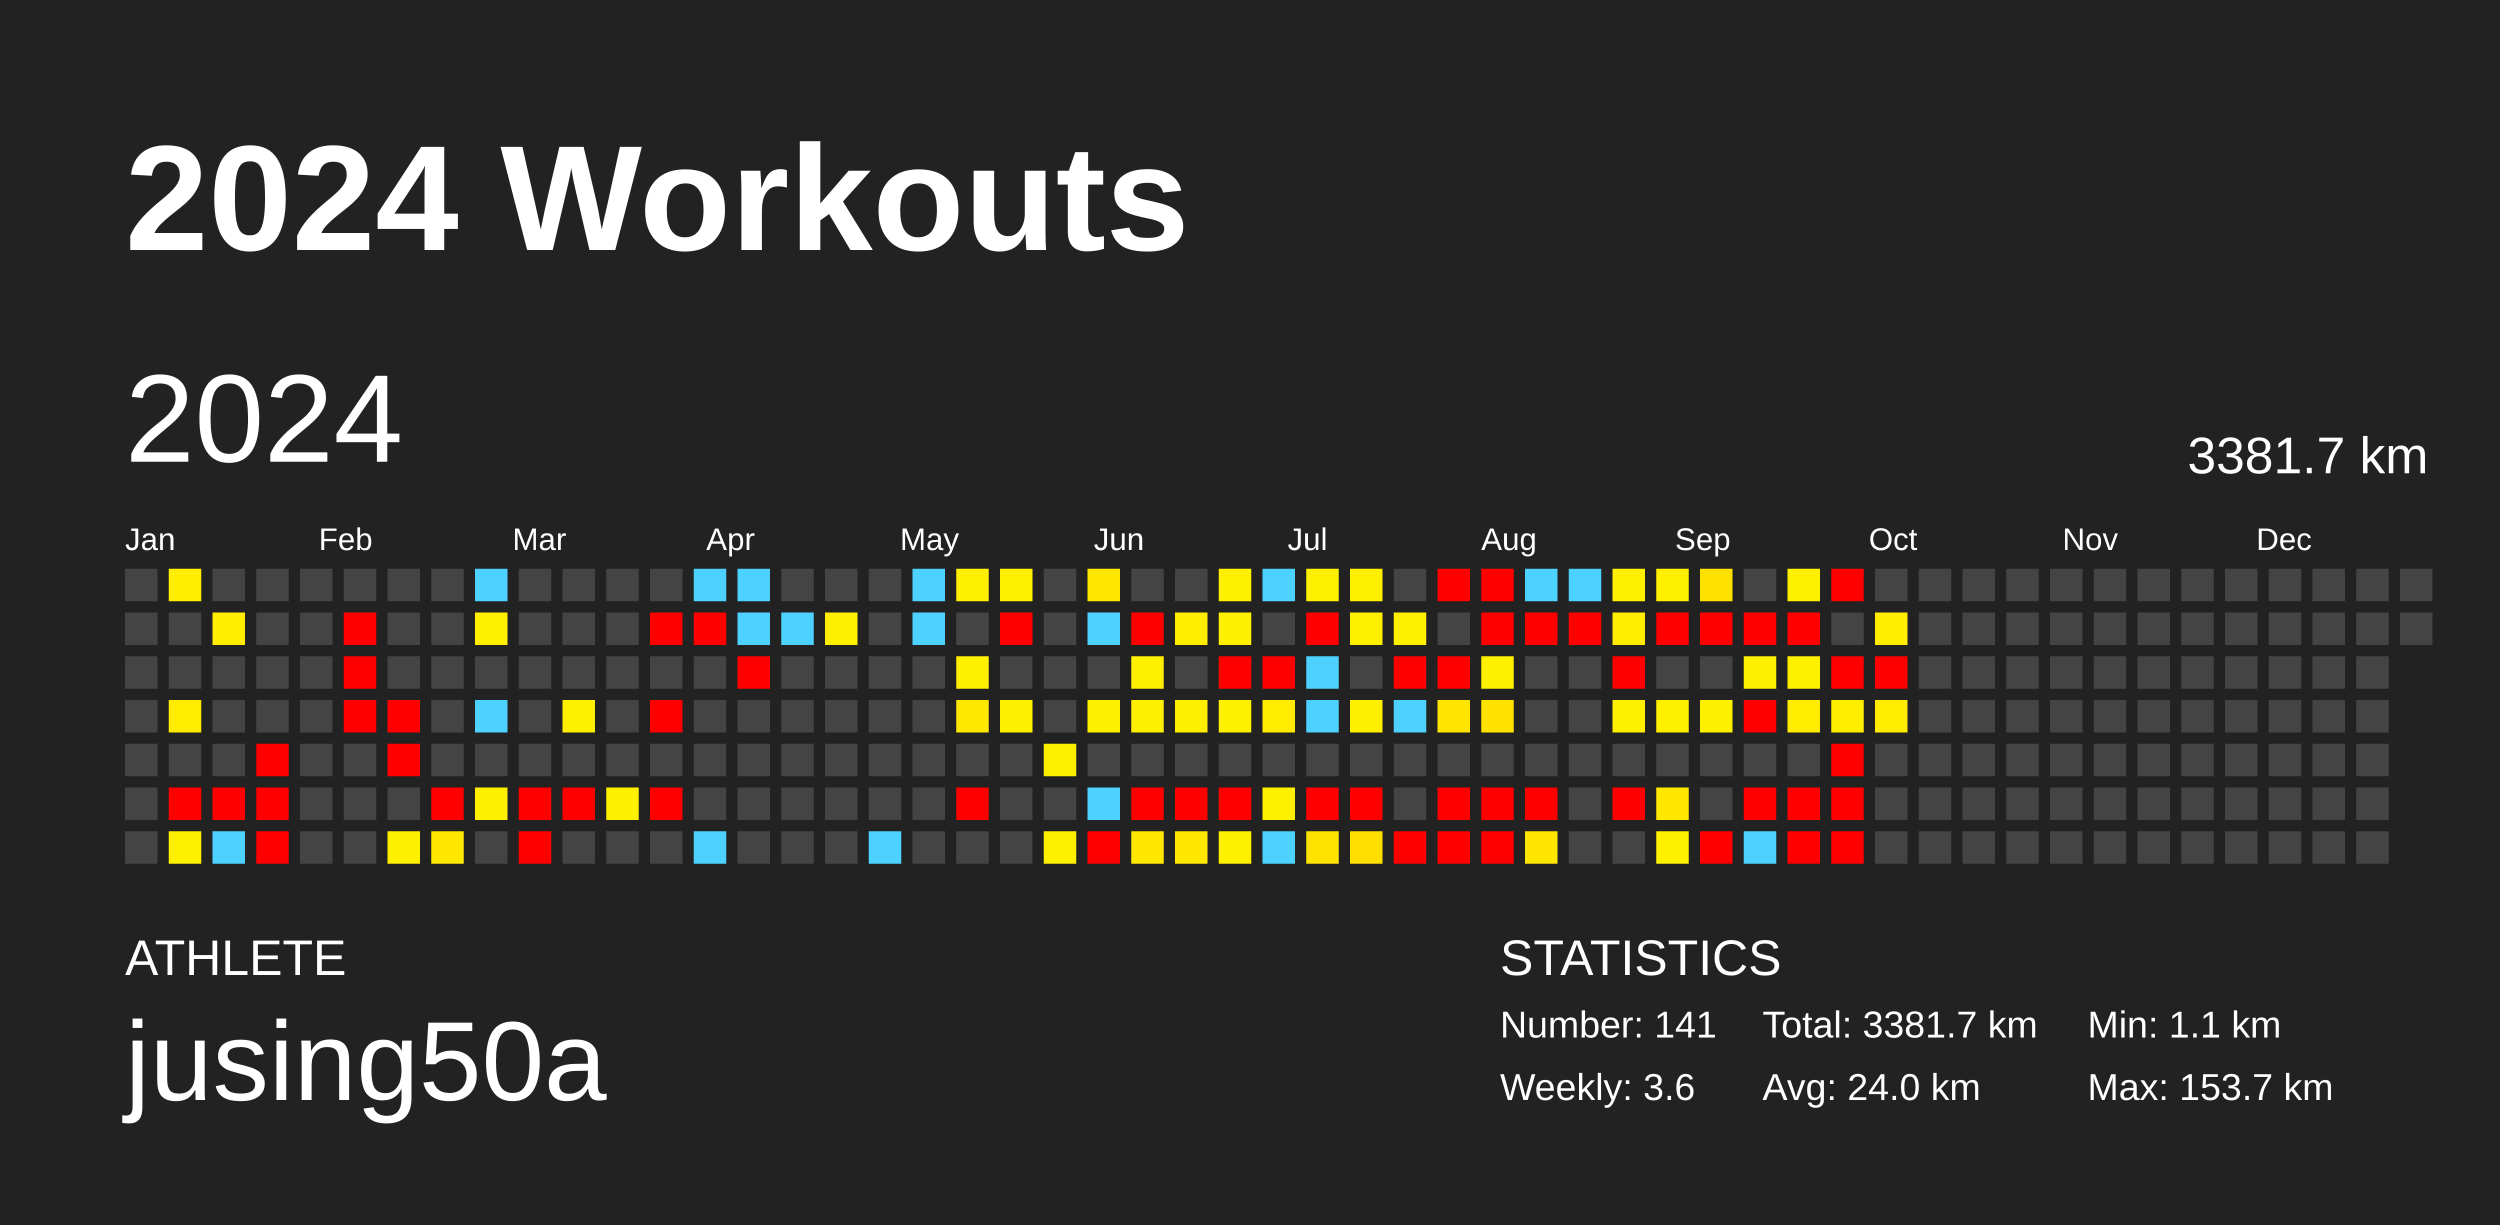
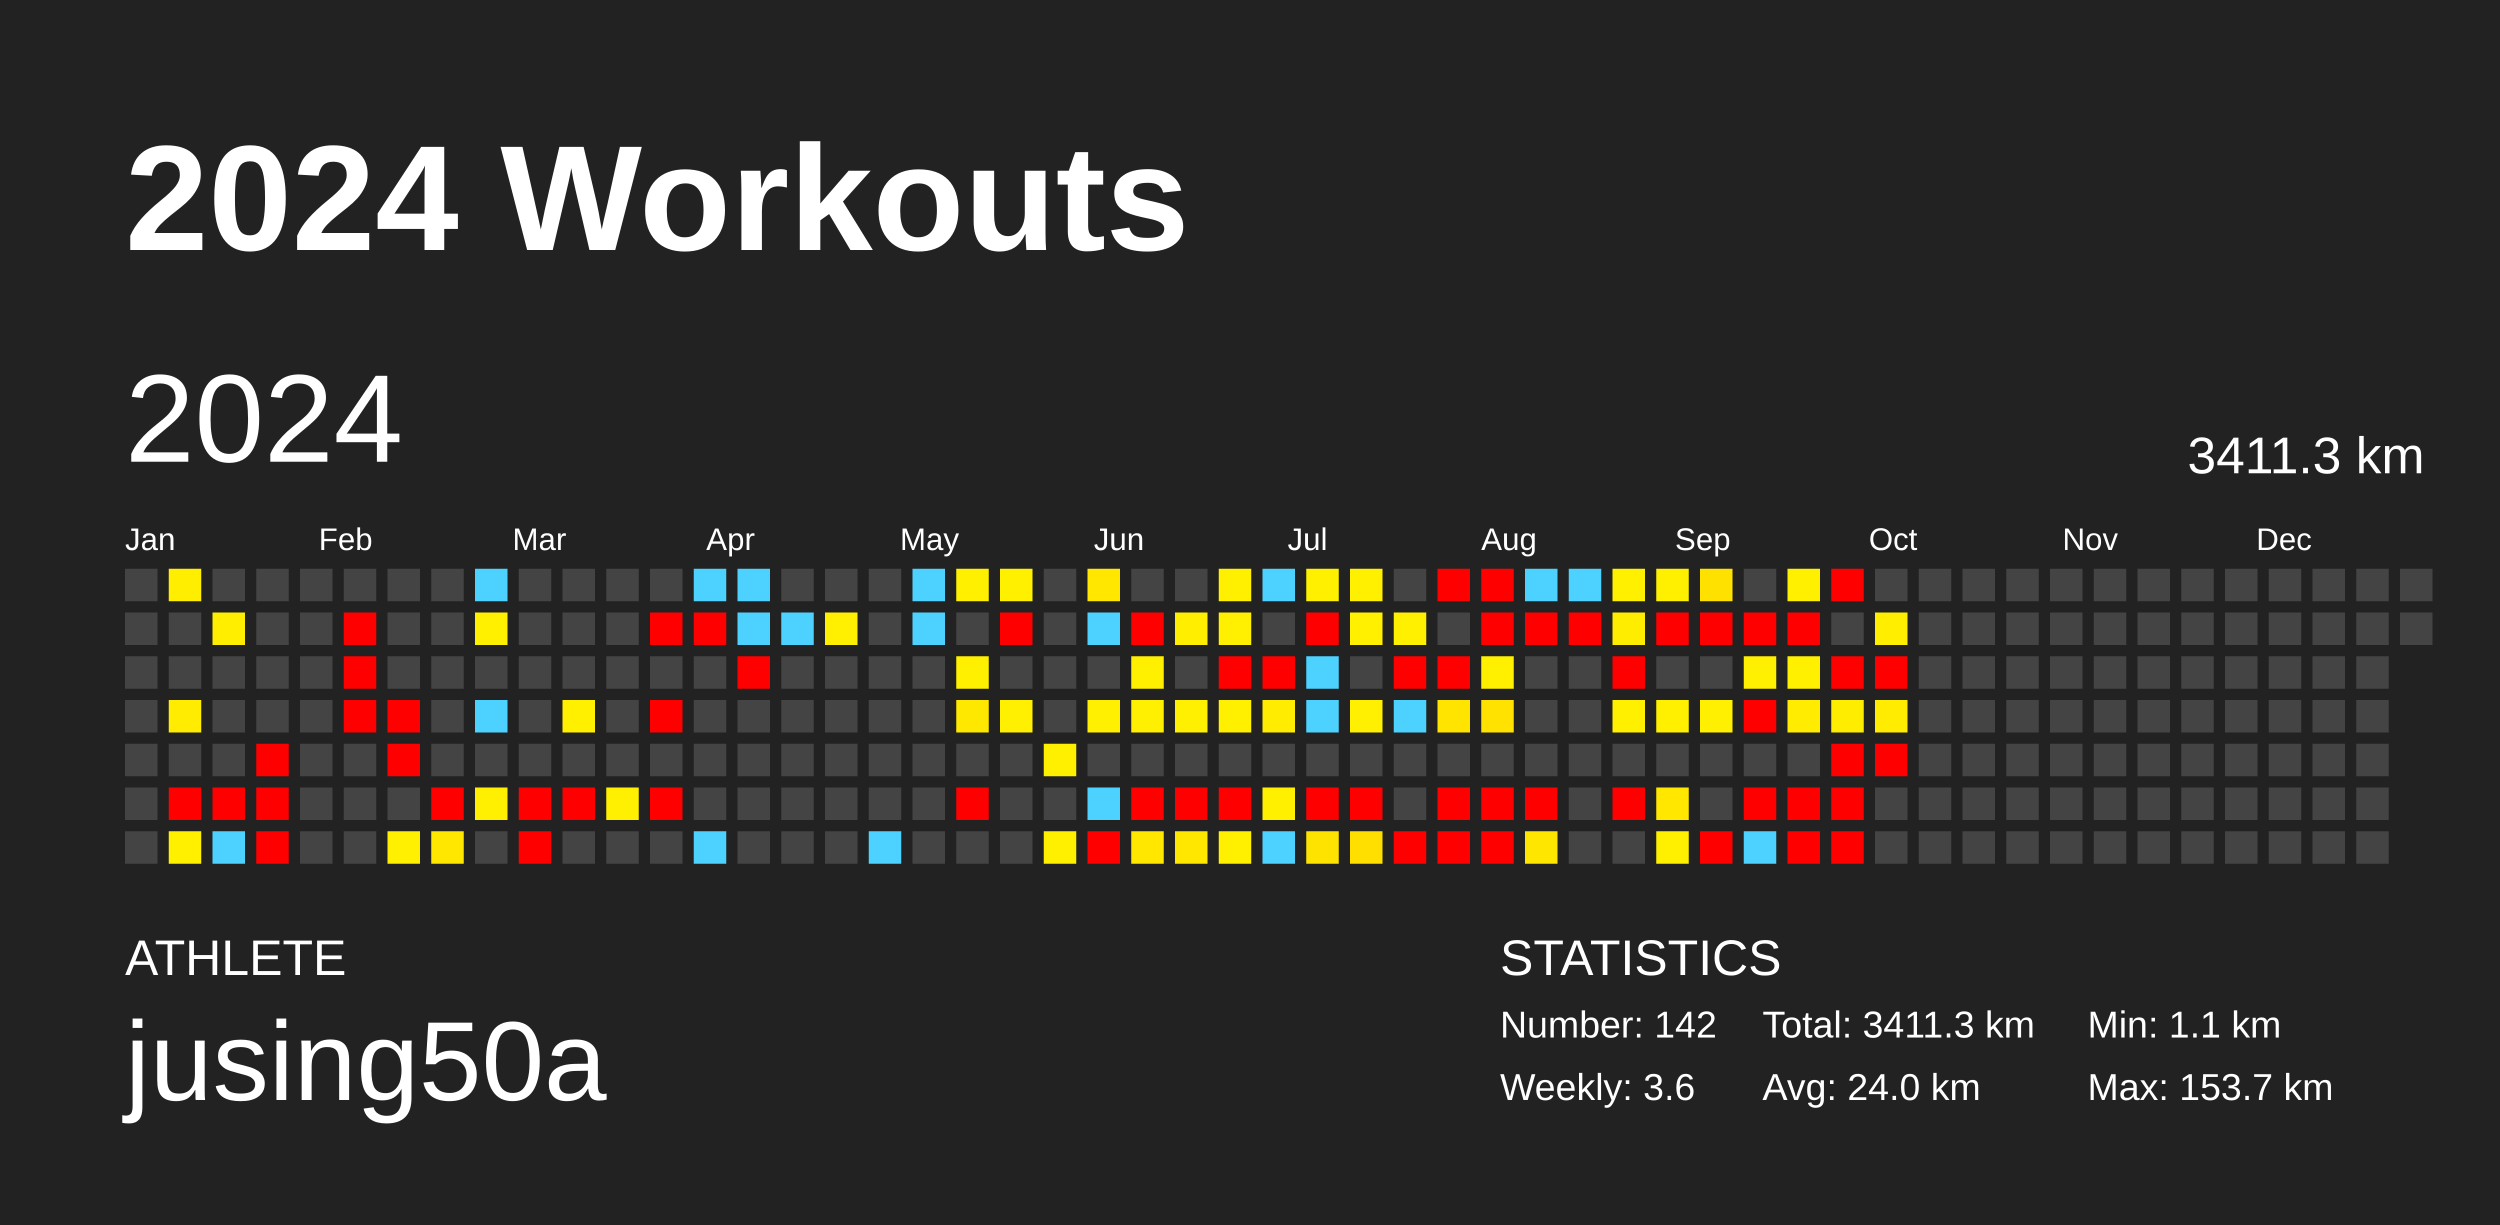
<svg xmlns="http://www.w3.org/2000/svg" baseProfile="full" height="98mm" version="1.1" viewBox="0,0,200,98" width="200mm">
  <defs />
  <rect fill="#222222" height="98" width="200" x="0" y="0" />
  <text fill="#FFFFFF" style="font-size:12px; font-family:Arial; font-weight:bold;" x="10" y="20">2024 Workouts</text>
  <text fill="#FFFFFF" style="font-size:4px; font-family:Arial" x="10" y="78">ATHLETE</text>
  <text fill="#FFFFFF" style="font-size:9px; font-family:Arial" x="10" y="88">jusing50a</text>
  <text fill="#FFFFFF" style="font-size:4px; font-family:Arial" x="120" y="78">STATISTICS</text>
-   <text fill="#FFFFFF" style="font-size:3px; font-family:Arial" x="120" y="83">Number: 141</text>
+   <text fill="#FFFFFF" style="font-size:3px; font-family:Arial" x="120" y="83">Number: 142</text>
  <text fill="#FFFFFF" style="font-size:3px; font-family:Arial" x="120" y="88">Weekly: 3.6</text>
-   <text fill="#FFFFFF" style="font-size:3px; font-family:Arial" x="141" y="83">Total: 3381.7 km</text>
+   <text fill="#FFFFFF" style="font-size:3px; font-family:Arial" x="141" y="83">Total: 3411.3 km</text>
  <text fill="#FFFFFF" style="font-size:3px; font-family:Arial" x="141" y="88">Avg: 24.0 km</text>
  <text fill="#FFFFFF" style="font-size:3px; font-family:Arial" x="167" y="83">Min: 1.1 km</text>
  <text fill="#FFFFFF" style="font-size:3px; font-family:Arial" x="167" y="88">Max: 153.7 km</text>
  <text dominant-baseline="hanging" fill="#FFFFFF" style="font-size:10.0px; font-family:Arial;" x="10" y="30">2024</text>
-   <text dominant-baseline="hanging" fill="#FFFFFF" style="font-size:4.125px; font-family:Arial;" x="175" y="35">3381.7 km</text>
+   <text dominant-baseline="hanging" fill="#FFFFFF" style="font-size:4.125px; font-family:Arial;" x="175" y="35">3411.3 km</text>
  <text fill="#FFFFFF" style="font-size:2.5px; font-family:Arial" x="10.0" y="44">Jan</text>
  <text fill="#FFFFFF" style="font-size:2.5px; font-family:Arial" x="25.5" y="44">Feb</text>
  <text fill="#FFFFFF" style="font-size:2.5px; font-family:Arial" x="41.0" y="44">Mar</text>
  <text fill="#FFFFFF" style="font-size:2.5px; font-family:Arial" x="56.5" y="44">Apr</text>
  <text fill="#FFFFFF" style="font-size:2.5px; font-family:Arial" x="72.0" y="44">May</text>
  <text fill="#FFFFFF" style="font-size:2.5px; font-family:Arial" x="87.5" y="44">Jun</text>
  <text fill="#FFFFFF" style="font-size:2.5px; font-family:Arial" x="103.0" y="44">Jul</text>
  <text fill="#FFFFFF" style="font-size:2.5px; font-family:Arial" x="118.5" y="44">Aug</text>
  <text fill="#FFFFFF" style="font-size:2.5px; font-family:Arial" x="134.0" y="44">Sep</text>
  <text fill="#FFFFFF" style="font-size:2.5px; font-family:Arial" x="149.5" y="44">Oct</text>
  <text fill="#FFFFFF" style="font-size:2.5px; font-family:Arial" x="165.0" y="44">Nov</text>
  <text fill="#FFFFFF" style="font-size:2.5px; font-family:Arial" x="180.5" y="44">Dec</text>
  <rect fill="#444444" height="2.6" width="2.6" x="10.0" y="45.5" />
  <rect fill="#444444" height="2.6" width="2.6" x="10.0" y="49.0" />
  <rect fill="#444444" height="2.6" width="2.6" x="10.0" y="52.5" />
  <rect fill="#444444" height="2.6" width="2.6" x="10.0" y="56.0" />
  <rect fill="#444444" height="2.6" width="2.6" x="10.0" y="59.5" />
  <rect fill="#444444" height="2.6" width="2.6" x="10.0" y="63.0" />
  <rect fill="#444444" height="2.6" width="2.6" x="10.0" y="66.5" />
  <rect fill="#ffee00" height="2.6" width="2.6" x="13.5" y="45.5" />
  <rect fill="#444444" height="2.6" width="2.6" x="13.5" y="49.0" />
  <rect fill="#444444" height="2.6" width="2.6" x="13.5" y="52.5" />
  <rect fill="#ffec00" height="2.6" width="2.6" x="13.5" y="56.0" />
  <rect fill="#444444" height="2.6" width="2.6" x="13.5" y="59.5" />
  <rect fill="red" height="2.6" width="2.6" x="13.5" y="63.0" />
  <rect fill="#fff000" height="2.6" width="2.6" x="13.5" y="66.5" />
  <rect fill="#444444" height="2.6" width="2.6" x="17.0" y="45.5" />
  <rect fill="#ffee00" height="2.6" width="2.6" x="17.0" y="49.0" />
  <rect fill="#444444" height="2.6" width="2.6" x="17.0" y="52.5" />
  <rect fill="#444444" height="2.6" width="2.6" x="17.0" y="56.0" />
  <rect fill="#444444" height="2.6" width="2.6" x="17.0" y="59.5" />
  <rect fill="red" height="2.6" width="2.6" x="17.0" y="63.0" />
  <rect fill="#4dd2ff" height="2.6" width="2.6" x="17.0" y="66.5" />
  <rect fill="#444444" height="2.6" width="2.6" x="20.5" y="45.5" />
  <rect fill="#444444" height="2.6" width="2.6" x="20.5" y="49.0" />
  <rect fill="#444444" height="2.6" width="2.6" x="20.5" y="52.5" />
  <rect fill="#444444" height="2.6" width="2.6" x="20.5" y="56.0" />
  <rect fill="red" height="2.6" width="2.6" x="20.5" y="59.5" />
  <rect fill="red" height="2.6" width="2.6" x="20.5" y="63.0" />
  <rect fill="red" height="2.6" width="2.6" x="20.5" y="66.5" />
  <rect fill="#444444" height="2.6" width="2.6" x="24.0" y="45.5" />
  <rect fill="#444444" height="2.6" width="2.6" x="24.0" y="49.0" />
  <rect fill="#444444" height="2.6" width="2.6" x="24.0" y="52.5" />
  <rect fill="#444444" height="2.6" width="2.6" x="24.0" y="56.0" />
  <rect fill="#444444" height="2.6" width="2.6" x="24.0" y="59.5" />
  <rect fill="#444444" height="2.6" width="2.6" x="24.0" y="63.0" />
  <rect fill="#444444" height="2.6" width="2.6" x="24.0" y="66.5" />
  <rect fill="#444444" height="2.6" width="2.6" x="27.5" y="45.5" />
  <rect fill="red" height="2.6" width="2.6" x="27.5" y="49.0" />
  <rect fill="red" height="2.6" width="2.6" x="27.5" y="52.5" />
  <rect fill="red" height="2.6" width="2.6" x="27.5" y="56.0" />
  <rect fill="#444444" height="2.6" width="2.6" x="27.5" y="59.5" />
  <rect fill="#444444" height="2.6" width="2.6" x="27.5" y="63.0" />
  <rect fill="#444444" height="2.6" width="2.6" x="27.5" y="66.5" />
  <rect fill="#444444" height="2.6" width="2.6" x="31.0" y="45.5" />
  <rect fill="#444444" height="2.6" width="2.6" x="31.0" y="49.0" />
  <rect fill="#444444" height="2.6" width="2.6" x="31.0" y="52.5" />
  <rect fill="red" height="2.6" width="2.6" x="31.0" y="56.0" />
  <rect fill="red" height="2.6" width="2.6" x="31.0" y="59.5" />
  <rect fill="#444444" height="2.6" width="2.6" x="31.0" y="63.0" />
  <rect fill="#ffef00" height="2.6" width="2.6" x="31.0" y="66.5" />
  <rect fill="#444444" height="2.6" width="2.6" x="34.5" y="45.5" />
  <rect fill="#444444" height="2.6" width="2.6" x="34.5" y="49.0" />
  <rect fill="#444444" height="2.6" width="2.6" x="34.5" y="52.5" />
  <rect fill="#444444" height="2.6" width="2.6" x="34.5" y="56.0" />
  <rect fill="#444444" height="2.6" width="2.6" x="34.5" y="59.5" />
  <rect fill="red" height="2.6" width="2.6" x="34.5" y="63.0" />
  <rect fill="#ffe700" height="2.6" width="2.6" x="34.5" y="66.5" />
  <rect fill="#4dd2ff" height="2.6" width="2.6" x="38.0" y="45.5" />
  <rect fill="#fff000" height="2.6" width="2.6" x="38.0" y="49.0" />
  <rect fill="#444444" height="2.6" width="2.6" x="38.0" y="52.5" />
  <rect fill="#4dd2ff" height="2.6" width="2.6" x="38.0" y="56.0" />
  <rect fill="#444444" height="2.6" width="2.6" x="38.0" y="59.5" />
  <rect fill="#ffef00" height="2.6" width="2.6" x="38.0" y="63.0" />
  <rect fill="#444444" height="2.6" width="2.6" x="38.0" y="66.5" />
  <rect fill="#444444" height="2.6" width="2.6" x="41.5" y="45.5" />
  <rect fill="#444444" height="2.6" width="2.6" x="41.5" y="49.0" />
  <rect fill="#444444" height="2.6" width="2.6" x="41.5" y="52.5" />
  <rect fill="#444444" height="2.6" width="2.6" x="41.5" y="56.0" />
  <rect fill="#444444" height="2.6" width="2.6" x="41.5" y="59.5" />
  <rect fill="red" height="2.6" width="2.6" x="41.5" y="63.0" />
  <rect fill="red" height="2.6" width="2.6" x="41.5" y="66.5" />
  <rect fill="#444444" height="2.6" width="2.6" x="45.0" y="45.5" />
  <rect fill="#444444" height="2.6" width="2.6" x="45.0" y="49.0" />
  <rect fill="#444444" height="2.6" width="2.6" x="45.0" y="52.5" />
  <rect fill="#fff000" height="2.6" width="2.6" x="45.0" y="56.0" />
  <rect fill="#444444" height="2.6" width="2.6" x="45.0" y="59.5" />
  <rect fill="red" height="2.6" width="2.6" x="45.0" y="63.0" />
  <rect fill="#444444" height="2.6" width="2.6" x="45.0" y="66.5" />
  <rect fill="#444444" height="2.6" width="2.6" x="48.5" y="45.5" />
  <rect fill="#444444" height="2.6" width="2.6" x="48.5" y="49.0" />
  <rect fill="#444444" height="2.6" width="2.6" x="48.5" y="52.5" />
  <rect fill="#444444" height="2.6" width="2.6" x="48.5" y="56.0" />
  <rect fill="#444444" height="2.6" width="2.6" x="48.5" y="59.5" />
  <rect fill="#ffef00" height="2.6" width="2.6" x="48.5" y="63.0" />
  <rect fill="#444444" height="2.6" width="2.6" x="48.5" y="66.5" />
  <rect fill="#444444" height="2.6" width="2.6" x="52.0" y="45.5" />
  <rect fill="red" height="2.6" width="2.6" x="52.0" y="49.0" />
  <rect fill="#444444" height="2.6" width="2.6" x="52.0" y="52.5" />
  <rect fill="red" height="2.6" width="2.6" x="52.0" y="56.0" />
  <rect fill="#444444" height="2.6" width="2.6" x="52.0" y="59.5" />
  <rect fill="red" height="2.6" width="2.6" x="52.0" y="63.0" />
  <rect fill="#444444" height="2.6" width="2.6" x="52.0" y="66.5" />
  <rect fill="#4dd2ff" height="2.6" width="2.6" x="55.5" y="45.5" />
  <rect fill="red" height="2.6" width="2.6" x="55.5" y="49.0" />
  <rect fill="#444444" height="2.6" width="2.6" x="55.5" y="52.5" />
  <rect fill="#444444" height="2.6" width="2.6" x="55.5" y="56.0" />
  <rect fill="#444444" height="2.6" width="2.6" x="55.5" y="59.5" />
  <rect fill="#444444" height="2.6" width="2.6" x="55.5" y="63.0" />
  <rect fill="#4dd2ff" height="2.6" width="2.6" x="55.5" y="66.5" />
  <rect fill="#4dd2ff" height="2.6" width="2.6" x="59.0" y="45.5" />
  <rect fill="#4dd2ff" height="2.6" width="2.6" x="59.0" y="49.0" />
  <rect fill="red" height="2.6" width="2.6" x="59.0" y="52.5" />
  <rect fill="#444444" height="2.6" width="2.6" x="59.0" y="56.0" />
  <rect fill="#444444" height="2.6" width="2.6" x="59.0" y="59.5" />
  <rect fill="#444444" height="2.6" width="2.6" x="59.0" y="63.0" />
  <rect fill="#444444" height="2.6" width="2.6" x="59.0" y="66.5" />
  <rect fill="#444444" height="2.6" width="2.6" x="62.5" y="45.5" />
  <rect fill="#4dd2ff" height="2.6" width="2.6" x="62.5" y="49.0" />
  <rect fill="#444444" height="2.6" width="2.6" x="62.5" y="52.5" />
  <rect fill="#444444" height="2.6" width="2.6" x="62.5" y="56.0" />
  <rect fill="#444444" height="2.6" width="2.6" x="62.5" y="59.5" />
  <rect fill="#444444" height="2.6" width="2.6" x="62.5" y="63.0" />
  <rect fill="#444444" height="2.6" width="2.6" x="62.5" y="66.5" />
  <rect fill="#444444" height="2.6" width="2.6" x="66.0" y="45.5" />
  <rect fill="#ffef00" height="2.6" width="2.6" x="66.0" y="49.0" />
  <rect fill="#444444" height="2.6" width="2.6" x="66.0" y="52.5" />
  <rect fill="#444444" height="2.6" width="2.6" x="66.0" y="56.0" />
  <rect fill="#444444" height="2.6" width="2.6" x="66.0" y="59.5" />
  <rect fill="#444444" height="2.6" width="2.6" x="66.0" y="63.0" />
  <rect fill="#444444" height="2.6" width="2.6" x="66.0" y="66.5" />
  <rect fill="#444444" height="2.6" width="2.6" x="69.5" y="45.5" />
  <rect fill="#444444" height="2.6" width="2.6" x="69.5" y="49.0" />
  <rect fill="#444444" height="2.6" width="2.6" x="69.5" y="52.5" />
  <rect fill="#444444" height="2.6" width="2.6" x="69.5" y="56.0" />
  <rect fill="#444444" height="2.6" width="2.6" x="69.5" y="59.5" />
  <rect fill="#444444" height="2.6" width="2.6" x="69.5" y="63.0" />
  <rect fill="#4dd2ff" height="2.6" width="2.6" x="69.5" y="66.5" />
  <rect fill="#4dd2ff" height="2.6" width="2.6" x="73.0" y="45.5" />
  <rect fill="#4dd2ff" height="2.6" width="2.6" x="73.0" y="49.0" />
  <rect fill="#444444" height="2.6" width="2.6" x="73.0" y="52.5" />
  <rect fill="#444444" height="2.6" width="2.6" x="73.0" y="56.0" />
  <rect fill="#444444" height="2.6" width="2.6" x="73.0" y="59.5" />
  <rect fill="#444444" height="2.6" width="2.6" x="73.0" y="63.0" />
  <rect fill="#444444" height="2.6" width="2.6" x="73.0" y="66.5" />
  <rect fill="#fff000" height="2.6" width="2.6" x="76.5" y="45.5" />
  <rect fill="#444444" height="2.6" width="2.6" x="76.5" y="49.0" />
  <rect fill="#fff000" height="2.6" width="2.6" x="76.5" y="52.5" />
  <rect fill="#ffe800" height="2.6" width="2.6" x="76.5" y="56.0" />
  <rect fill="#444444" height="2.6" width="2.6" x="76.5" y="59.5" />
  <rect fill="red" height="2.6" width="2.6" x="76.5" y="63.0" />
  <rect fill="#444444" height="2.6" width="2.6" x="76.5" y="66.5" />
  <rect fill="#fff000" height="2.6" width="2.6" x="80.0" y="45.5" />
  <rect fill="red" height="2.6" width="2.6" x="80.0" y="49.0" />
  <rect fill="#444444" height="2.6" width="2.6" x="80.0" y="52.5" />
  <rect fill="#ffef00" height="2.6" width="2.6" x="80.0" y="56.0" />
  <rect fill="#444444" height="2.6" width="2.6" x="80.0" y="59.5" />
  <rect fill="#444444" height="2.6" width="2.6" x="80.0" y="63.0" />
  <rect fill="#444444" height="2.6" width="2.6" x="80.0" y="66.5" />
  <rect fill="#444444" height="2.6" width="2.6" x="83.5" y="45.5" />
  <rect fill="#444444" height="2.6" width="2.6" x="83.5" y="49.0" />
  <rect fill="#444444" height="2.6" width="2.6" x="83.5" y="52.5" />
  <rect fill="#444444" height="2.6" width="2.6" x="83.5" y="56.0" />
  <rect fill="#fff000" height="2.6" width="2.6" x="83.5" y="59.5" />
  <rect fill="#444444" height="2.6" width="2.6" x="83.5" y="63.0" />
  <rect fill="#fff000" height="2.6" width="2.6" x="83.5" y="66.5" />
  <rect fill="#ffe700" height="2.6" width="2.6" x="87.0" y="45.5" />
  <rect fill="#4dd2ff" height="2.6" width="2.6" x="87.0" y="49.0" />
  <rect fill="#444444" height="2.6" width="2.6" x="87.0" y="52.5" />
  <rect fill="#ffef00" height="2.6" width="2.6" x="87.0" y="56.0" />
  <rect fill="#444444" height="2.6" width="2.6" x="87.0" y="59.5" />
  <rect fill="#4dd2ff" height="2.6" width="2.6" x="87.0" y="63.0" />
  <rect fill="red" height="2.6" width="2.6" x="87.0" y="66.5" />
  <rect fill="#444444" height="2.6" width="2.6" x="90.5" y="45.5" />
  <rect fill="red" height="2.6" width="2.6" x="90.5" y="49.0" />
  <rect fill="#fff000" height="2.6" width="2.6" x="90.5" y="52.5" />
  <rect fill="#ffef00" height="2.6" width="2.6" x="90.5" y="56.0" />
  <rect fill="#444444" height="2.6" width="2.6" x="90.5" y="59.5" />
  <rect fill="red" height="2.6" width="2.6" x="90.5" y="63.0" />
  <rect fill="#ffe700" height="2.6" width="2.6" x="90.5" y="66.5" />
  <rect fill="#444444" height="2.6" width="2.6" x="94.0" y="45.5" />
  <rect fill="#ffee00" height="2.6" width="2.6" x="94.0" y="49.0" />
  <rect fill="#444444" height="2.6" width="2.6" x="94.0" y="52.5" />
  <rect fill="#ffef00" height="2.6" width="2.6" x="94.0" y="56.0" />
  <rect fill="#444444" height="2.6" width="2.6" x="94.0" y="59.5" />
  <rect fill="red" height="2.6" width="2.6" x="94.0" y="63.0" />
  <rect fill="#ffe700" height="2.6" width="2.6" x="94.0" y="66.5" />
  <rect fill="#fff000" height="2.6" width="2.6" x="97.5" y="45.5" />
  <rect fill="#ffef00" height="2.6" width="2.6" x="97.5" y="49.0" />
  <rect fill="red" height="2.6" width="2.6" x="97.5" y="52.5" />
  <rect fill="#fff000" height="2.6" width="2.6" x="97.5" y="56.0" />
  <rect fill="#444444" height="2.6" width="2.6" x="97.5" y="59.5" />
  <rect fill="red" height="2.6" width="2.6" x="97.5" y="63.0" />
  <rect fill="#fff000" height="2.6" width="2.6" x="97.5" y="66.5" />
  <rect fill="#4dd2ff" height="2.6" width="2.6" x="101.0" y="45.5" />
  <rect fill="#444444" height="2.6" width="2.6" x="101.0" y="49.0" />
  <rect fill="red" height="2.6" width="2.6" x="101.0" y="52.5" />
  <rect fill="#ffec00" height="2.6" width="2.6" x="101.0" y="56.0" />
  <rect fill="#444444" height="2.6" width="2.6" x="101.0" y="59.5" />
  <rect fill="#fff000" height="2.6" width="2.6" x="101.0" y="63.0" />
  <rect fill="#4dd2ff" height="2.6" width="2.6" x="101.0" y="66.5" />
  <rect fill="#fff000" height="2.6" width="2.6" x="104.5" y="45.5" />
  <rect fill="red" height="2.6" width="2.6" x="104.5" y="49.0" />
  <rect fill="#4dd2ff" height="2.6" width="2.6" x="104.5" y="52.5" />
  <rect fill="#4dd2ff" height="2.6" width="2.6" x="104.5" y="56.0" />
  <rect fill="#444444" height="2.6" width="2.6" x="104.5" y="59.5" />
  <rect fill="red" height="2.6" width="2.6" x="104.5" y="63.0" />
  <rect fill="#ffe300" height="2.6" width="2.6" x="104.5" y="66.5" />
  <rect fill="#fff000" height="2.6" width="2.6" x="108.0" y="45.5" />
  <rect fill="#fff000" height="2.6" width="2.6" x="108.0" y="49.0" />
  <rect fill="#444444" height="2.6" width="2.6" x="108.0" y="52.5" />
  <rect fill="#ffef00" height="2.6" width="2.6" x="108.0" y="56.0" />
  <rect fill="#444444" height="2.6" width="2.6" x="108.0" y="59.5" />
  <rect fill="red" height="2.6" width="2.6" x="108.0" y="63.0" />
  <rect fill="#ffdf00" height="2.6" width="2.6" x="108.0" y="66.5" />
  <rect fill="#444444" height="2.6" width="2.6" x="111.5" y="45.5" />
  <rect fill="#fff000" height="2.6" width="2.6" x="111.5" y="49.0" />
  <rect fill="red" height="2.6" width="2.6" x="111.5" y="52.5" />
  <rect fill="#4dd2ff" height="2.6" width="2.6" x="111.5" y="56.0" />
  <rect fill="#444444" height="2.6" width="2.6" x="111.5" y="59.5" />
  <rect fill="#444444" height="2.6" width="2.6" x="111.5" y="63.0" />
  <rect fill="red" height="2.6" width="2.6" x="111.5" y="66.5" />
  <rect fill="red" height="2.6" width="2.6" x="115.0" y="45.5" />
  <rect fill="#444444" height="2.6" width="2.6" x="115.0" y="49.0" />
  <rect fill="red" height="2.6" width="2.6" x="115.0" y="52.5" />
  <rect fill="#ffe400" height="2.6" width="2.6" x="115.0" y="56.0" />
  <rect fill="#444444" height="2.6" width="2.6" x="115.0" y="59.5" />
  <rect fill="red" height="2.6" width="2.6" x="115.0" y="63.0" />
  <rect fill="red" height="2.6" width="2.6" x="115.0" y="66.5" />
  <rect fill="red" height="2.6" width="2.6" x="118.5" y="45.5" />
  <rect fill="red" height="2.6" width="2.6" x="118.5" y="49.0" />
  <rect fill="#fff000" height="2.6" width="2.6" x="118.5" y="52.5" />
  <rect fill="#ffe200" height="2.6" width="2.6" x="118.5" y="56.0" />
  <rect fill="#444444" height="2.6" width="2.6" x="118.5" y="59.5" />
  <rect fill="red" height="2.6" width="2.6" x="118.5" y="63.0" />
  <rect fill="red" height="2.6" width="2.6" x="118.5" y="66.5" />
  <rect fill="#4dd2ff" height="2.6" width="2.6" x="122.0" y="45.5" />
  <rect fill="red" height="2.6" width="2.6" x="122.0" y="49.0" />
  <rect fill="#444444" height="2.6" width="2.6" x="122.0" y="52.5" />
  <rect fill="#444444" height="2.6" width="2.6" x="122.0" y="56.0" />
  <rect fill="#444444" height="2.6" width="2.6" x="122.0" y="59.5" />
  <rect fill="red" height="2.6" width="2.6" x="122.0" y="63.0" />
  <rect fill="#ffe600" height="2.6" width="2.6" x="122.0" y="66.5" />
  <rect fill="#4dd2ff" height="2.6" width="2.6" x="125.5" y="45.5" />
  <rect fill="red" height="2.6" width="2.6" x="125.5" y="49.0" />
  <rect fill="#444444" height="2.6" width="2.6" x="125.5" y="52.5" />
  <rect fill="#444444" height="2.6" width="2.6" x="125.5" y="56.0" />
  <rect fill="#444444" height="2.6" width="2.6" x="125.5" y="59.5" />
  <rect fill="#444444" height="2.6" width="2.6" x="125.5" y="63.0" />
  <rect fill="#444444" height="2.6" width="2.6" x="125.5" y="66.5" />
  <rect fill="#fff000" height="2.6" width="2.6" x="129.0" y="45.5" />
  <rect fill="#ffed00" height="2.6" width="2.6" x="129.0" y="49.0" />
  <rect fill="red" height="2.6" width="2.6" x="129.0" y="52.5" />
  <rect fill="#fff000" height="2.6" width="2.6" x="129.0" y="56.0" />
  <rect fill="#444444" height="2.6" width="2.6" x="129.0" y="59.5" />
  <rect fill="red" height="2.6" width="2.6" x="129.0" y="63.0" />
  <rect fill="#444444" height="2.6" width="2.6" x="129.0" y="66.5" />
  <rect fill="#fff000" height="2.6" width="2.6" x="132.5" y="45.5" />
  <rect fill="red" height="2.6" width="2.6" x="132.5" y="49.0" />
  <rect fill="#444444" height="2.6" width="2.6" x="132.5" y="52.5" />
  <rect fill="#fff000" height="2.6" width="2.6" x="132.5" y="56.0" />
  <rect fill="#444444" height="2.6" width="2.6" x="132.5" y="59.5" />
  <rect fill="#ffe700" height="2.6" width="2.6" x="132.5" y="63.0" />
  <rect fill="#fff000" height="2.6" width="2.6" x="132.5" y="66.5" />
  <rect fill="#ffe100" height="2.6" width="2.6" x="136.0" y="45.5" />
  <rect fill="red" height="2.6" width="2.6" x="136.0" y="49.0" />
  <rect fill="#444444" height="2.6" width="2.6" x="136.0" y="52.5" />
  <rect fill="#ffef00" height="2.6" width="2.6" x="136.0" y="56.0" />
  <rect fill="#444444" height="2.6" width="2.6" x="136.0" y="59.5" />
  <rect fill="#444444" height="2.6" width="2.6" x="136.0" y="63.0" />
  <rect fill="red" height="2.6" width="2.6" x="136.0" y="66.5" />
  <rect fill="#444444" height="2.6" width="2.6" x="139.5" y="45.5" />
  <rect fill="red" height="2.6" width="2.6" x="139.5" y="49.0" />
  <rect fill="#ffef00" height="2.6" width="2.6" x="139.5" y="52.5" />
  <rect fill="red" height="2.6" width="2.6" x="139.5" y="56.0" />
  <rect fill="#444444" height="2.6" width="2.6" x="139.5" y="59.5" />
  <rect fill="red" height="2.6" width="2.6" x="139.5" y="63.0" />
  <rect fill="#4dd2ff" height="2.6" width="2.6" x="139.5" y="66.5" />
  <rect fill="#fff000" height="2.6" width="2.6" x="143.0" y="45.5" />
  <rect fill="red" height="2.6" width="2.6" x="143.0" y="49.0" />
  <rect fill="#fff000" height="2.6" width="2.6" x="143.0" y="52.5" />
  <rect fill="#ffec00" height="2.6" width="2.6" x="143.0" y="56.0" />
  <rect fill="#444444" height="2.6" width="2.6" x="143.0" y="59.5" />
  <rect fill="red" height="2.6" width="2.6" x="143.0" y="63.0" />
  <rect fill="red" height="2.6" width="2.6" x="143.0" y="66.5" />
  <rect fill="red" height="2.6" width="2.6" x="146.5" y="45.5" />
  <rect fill="#444444" height="2.6" width="2.6" x="146.5" y="49.0" />
  <rect fill="red" height="2.6" width="2.6" x="146.5" y="52.5" />
  <rect fill="#ffed00" height="2.6" width="2.6" x="146.5" y="56.0" />
  <rect fill="red" height="2.6" width="2.6" x="146.5" y="59.5" />
  <rect fill="red" height="2.6" width="2.6" x="146.5" y="63.0" />
  <rect fill="red" height="2.6" width="2.6" x="146.5" y="66.5" />
  <rect fill="#444444" height="2.6" width="2.6" x="150.0" y="45.5" />
  <rect fill="#ffee00" height="2.6" width="2.6" x="150.0" y="49.0" />
  <rect fill="red" height="2.6" width="2.6" x="150.0" y="52.5" />
  <rect fill="#ffec00" height="2.6" width="2.6" x="150.0" y="56.0" />
-   <rect fill="#444444" height="2.6" width="2.6" x="150.0" y="59.5" />
+   <rect fill="red" height="2.6" width="2.6" x="150.0" y="59.5" />
  <rect fill="#444444" height="2.6" width="2.6" x="150.0" y="63.0" />
  <rect fill="#444444" height="2.6" width="2.6" x="150.0" y="66.5" />
  <rect fill="#444444" height="2.6" width="2.6" x="153.5" y="45.5" />
  <rect fill="#444444" height="2.6" width="2.6" x="153.5" y="49.0" />
  <rect fill="#444444" height="2.6" width="2.6" x="153.5" y="52.5" />
  <rect fill="#444444" height="2.6" width="2.6" x="153.5" y="56.0" />
  <rect fill="#444444" height="2.6" width="2.6" x="153.5" y="59.5" />
  <rect fill="#444444" height="2.6" width="2.6" x="153.5" y="63.0" />
  <rect fill="#444444" height="2.6" width="2.6" x="153.5" y="66.5" />
  <rect fill="#444444" height="2.6" width="2.6" x="157.0" y="45.5" />
  <rect fill="#444444" height="2.6" width="2.6" x="157.0" y="49.0" />
  <rect fill="#444444" height="2.6" width="2.6" x="157.0" y="52.5" />
  <rect fill="#444444" height="2.6" width="2.6" x="157.0" y="56.0" />
  <rect fill="#444444" height="2.6" width="2.6" x="157.0" y="59.5" />
  <rect fill="#444444" height="2.6" width="2.6" x="157.0" y="63.0" />
  <rect fill="#444444" height="2.6" width="2.6" x="157.0" y="66.5" />
  <rect fill="#444444" height="2.6" width="2.6" x="160.5" y="45.5" />
  <rect fill="#444444" height="2.6" width="2.6" x="160.5" y="49.0" />
  <rect fill="#444444" height="2.6" width="2.6" x="160.5" y="52.5" />
  <rect fill="#444444" height="2.6" width="2.6" x="160.5" y="56.0" />
  <rect fill="#444444" height="2.6" width="2.6" x="160.5" y="59.5" />
  <rect fill="#444444" height="2.6" width="2.6" x="160.5" y="63.0" />
  <rect fill="#444444" height="2.6" width="2.6" x="160.5" y="66.5" />
  <rect fill="#444444" height="2.6" width="2.6" x="164.0" y="45.5" />
  <rect fill="#444444" height="2.6" width="2.6" x="164.0" y="49.0" />
  <rect fill="#444444" height="2.6" width="2.6" x="164.0" y="52.5" />
  <rect fill="#444444" height="2.6" width="2.6" x="164.0" y="56.0" />
  <rect fill="#444444" height="2.6" width="2.6" x="164.0" y="59.5" />
  <rect fill="#444444" height="2.6" width="2.6" x="164.0" y="63.0" />
  <rect fill="#444444" height="2.6" width="2.6" x="164.0" y="66.5" />
  <rect fill="#444444" height="2.6" width="2.6" x="167.5" y="45.5" />
  <rect fill="#444444" height="2.6" width="2.6" x="167.5" y="49.0" />
  <rect fill="#444444" height="2.6" width="2.6" x="167.5" y="52.5" />
  <rect fill="#444444" height="2.6" width="2.6" x="167.5" y="56.0" />
  <rect fill="#444444" height="2.6" width="2.6" x="167.5" y="59.5" />
  <rect fill="#444444" height="2.6" width="2.6" x="167.5" y="63.0" />
  <rect fill="#444444" height="2.6" width="2.6" x="167.5" y="66.5" />
  <rect fill="#444444" height="2.6" width="2.6" x="171.0" y="45.5" />
  <rect fill="#444444" height="2.6" width="2.6" x="171.0" y="49.0" />
  <rect fill="#444444" height="2.6" width="2.6" x="171.0" y="52.5" />
  <rect fill="#444444" height="2.6" width="2.6" x="171.0" y="56.0" />
  <rect fill="#444444" height="2.6" width="2.6" x="171.0" y="59.5" />
  <rect fill="#444444" height="2.6" width="2.6" x="171.0" y="63.0" />
  <rect fill="#444444" height="2.6" width="2.6" x="171.0" y="66.5" />
  <rect fill="#444444" height="2.6" width="2.6" x="174.5" y="45.5" />
  <rect fill="#444444" height="2.6" width="2.6" x="174.5" y="49.0" />
  <rect fill="#444444" height="2.6" width="2.6" x="174.5" y="52.5" />
  <rect fill="#444444" height="2.6" width="2.6" x="174.5" y="56.0" />
  <rect fill="#444444" height="2.6" width="2.6" x="174.5" y="59.5" />
  <rect fill="#444444" height="2.6" width="2.6" x="174.5" y="63.0" />
  <rect fill="#444444" height="2.6" width="2.6" x="174.5" y="66.5" />
  <rect fill="#444444" height="2.6" width="2.6" x="178.0" y="45.5" />
  <rect fill="#444444" height="2.6" width="2.6" x="178.0" y="49.0" />
  <rect fill="#444444" height="2.6" width="2.6" x="178.0" y="52.5" />
  <rect fill="#444444" height="2.6" width="2.6" x="178.0" y="56.0" />
  <rect fill="#444444" height="2.6" width="2.6" x="178.0" y="59.5" />
  <rect fill="#444444" height="2.6" width="2.6" x="178.0" y="63.0" />
  <rect fill="#444444" height="2.6" width="2.6" x="178.0" y="66.5" />
  <rect fill="#444444" height="2.6" width="2.6" x="181.5" y="45.5" />
  <rect fill="#444444" height="2.6" width="2.6" x="181.5" y="49.0" />
  <rect fill="#444444" height="2.6" width="2.6" x="181.5" y="52.5" />
  <rect fill="#444444" height="2.6" width="2.6" x="181.5" y="56.0" />
  <rect fill="#444444" height="2.6" width="2.6" x="181.5" y="59.5" />
  <rect fill="#444444" height="2.6" width="2.6" x="181.5" y="63.0" />
  <rect fill="#444444" height="2.6" width="2.6" x="181.5" y="66.5" />
  <rect fill="#444444" height="2.6" width="2.6" x="185.0" y="45.5" />
  <rect fill="#444444" height="2.6" width="2.6" x="185.0" y="49.0" />
  <rect fill="#444444" height="2.6" width="2.6" x="185.0" y="52.5" />
  <rect fill="#444444" height="2.6" width="2.6" x="185.0" y="56.0" />
  <rect fill="#444444" height="2.6" width="2.6" x="185.0" y="59.5" />
  <rect fill="#444444" height="2.6" width="2.6" x="185.0" y="63.0" />
  <rect fill="#444444" height="2.6" width="2.6" x="185.0" y="66.5" />
  <rect fill="#444444" height="2.6" width="2.6" x="188.5" y="45.5" />
  <rect fill="#444444" height="2.6" width="2.6" x="188.5" y="49.0" />
  <rect fill="#444444" height="2.6" width="2.6" x="188.5" y="52.5" />
  <rect fill="#444444" height="2.6" width="2.6" x="188.5" y="56.0" />
  <rect fill="#444444" height="2.6" width="2.6" x="188.5" y="59.5" />
  <rect fill="#444444" height="2.6" width="2.6" x="188.5" y="63.0" />
  <rect fill="#444444" height="2.6" width="2.6" x="188.5" y="66.5" />
  <rect fill="#444444" height="2.6" width="2.6" x="192.0" y="45.5" />
  <rect fill="#444444" height="2.6" width="2.6" x="192.0" y="49.0" />
</svg>
